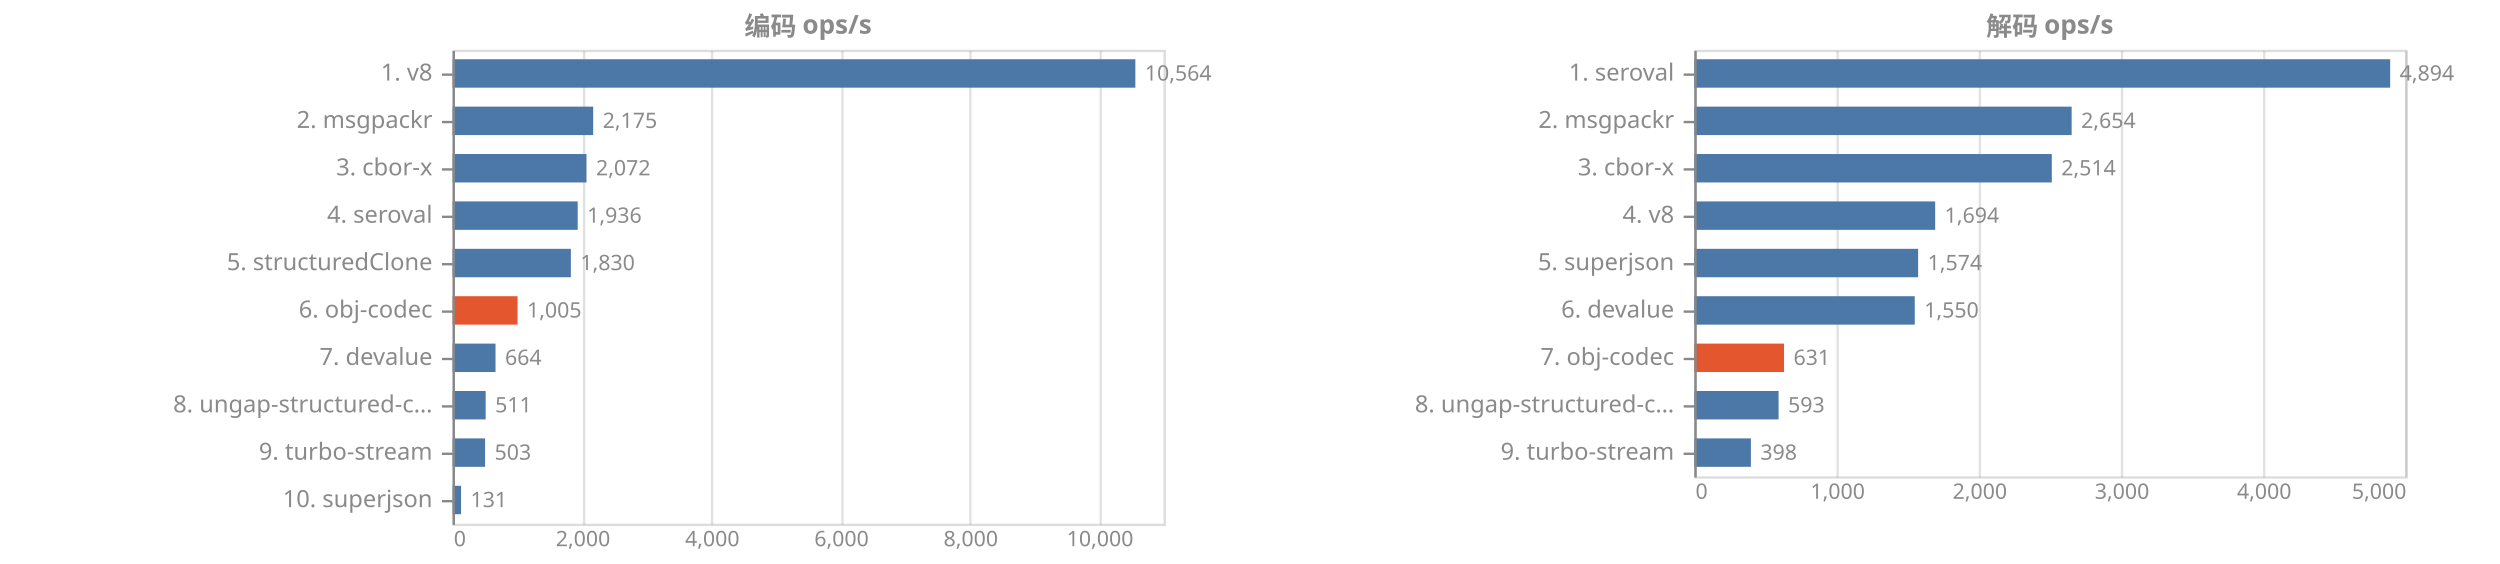
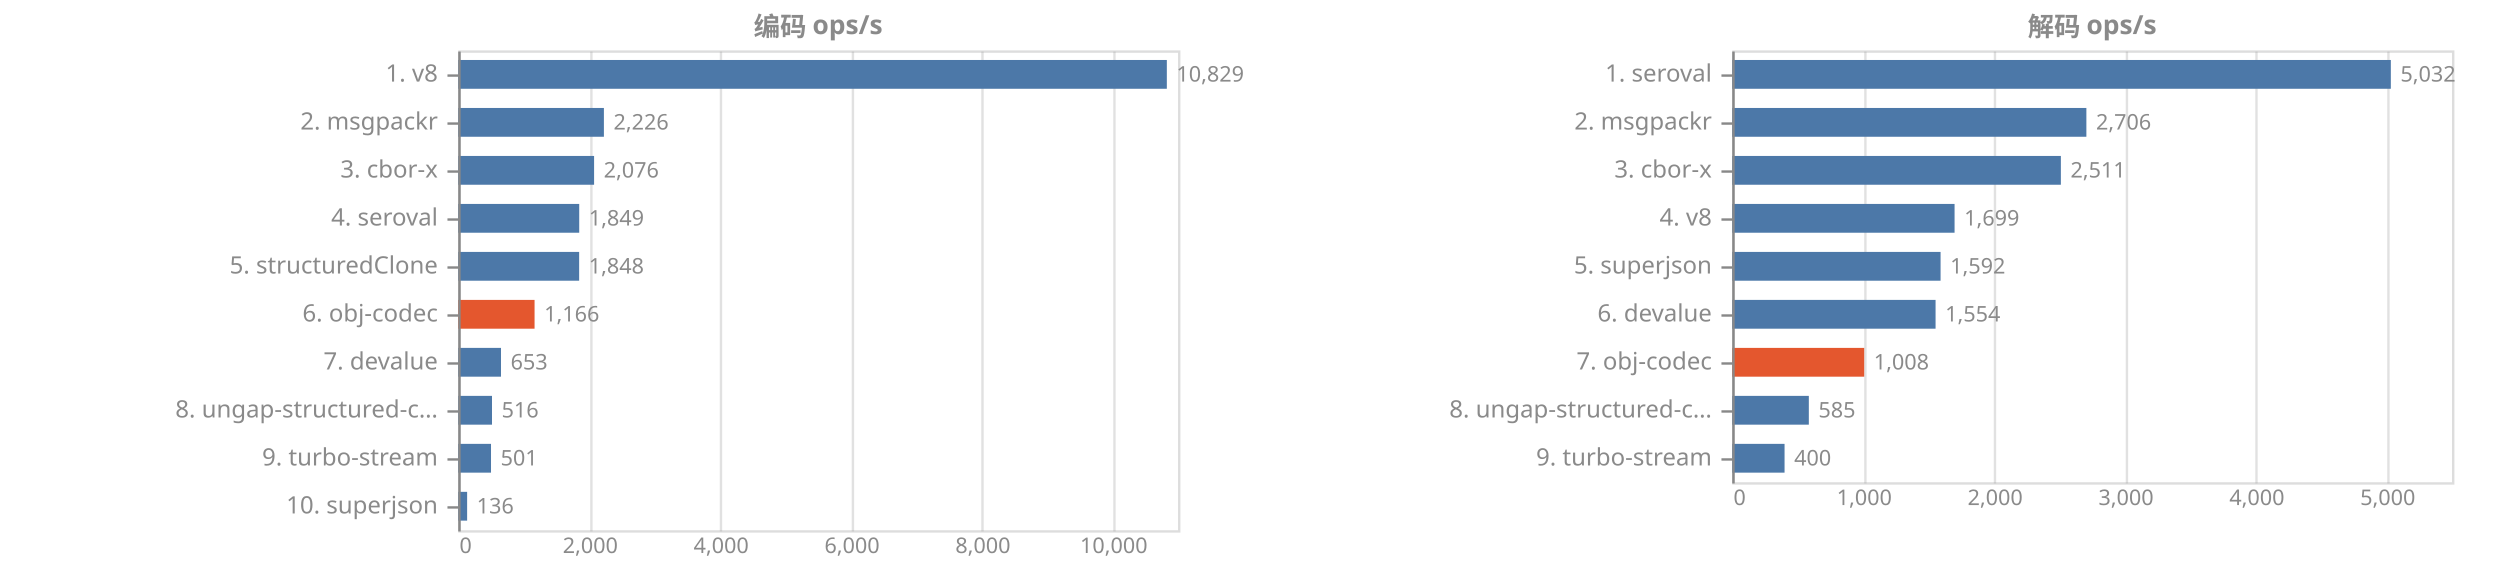
- <svg xmlns="http://www.w3.org/2000/svg" version="1.1" class="marks" width="1055" height="238" viewBox="0 0 1055 238">
+ <svg xmlns="http://www.w3.org/2000/svg" version="1.1" class="marks" width="1042" height="238" viewBox="0 0 1042 238">
  <g fill="none" stroke-miterlimit="4" transform="translate(191,21)">
    <g class="mark-group role-frame root" role="graphics-object" aria-roledescription="group mark container">
      <g transform="translate(0,0)">
        <path class="background" aria-hidden="true" d="M0,0h0v0h0Z" />
        <g>
          <g class="mark-group role-scope concat_0_group" role="graphics-object" aria-roledescription="group mark container">
            <g transform="translate(0,0)">
              <path class="background" aria-hidden="true" d="M0.5,0.5h300v200h-300Z" stroke="#ddd" />
              <g>
                <g class="mark-group role-axis" aria-hidden="true">
                  <g transform="translate(0.5,200.5)">
                    <path class="background" aria-hidden="true" d="M0,0h0v0h0Z" pointer-events="none" />
                    <g>
                      <g class="mark-rule role-axis-grid" pointer-events="none">
                        <line transform="translate(0,0)" x2="0" y2="-200" stroke="#88888840" stroke-width="1" opacity="1" />
                        <line transform="translate(55,0)" x2="0" y2="-200" stroke="#88888840" stroke-width="1" opacity="1" />
                        <line transform="translate(109,0)" x2="0" y2="-200" stroke="#88888840" stroke-width="1" opacity="1" />
                        <line transform="translate(164,0)" x2="0" y2="-200" stroke="#88888840" stroke-width="1" opacity="1" />
                        <line transform="translate(218,0)" x2="0" y2="-200" stroke="#88888840" stroke-width="1" opacity="1" />
                        <line transform="translate(273,0)" x2="0" y2="-200" stroke="#88888840" stroke-width="1" opacity="1" />
                      </g>
                    </g>
                    <path class="foreground" aria-hidden="true" d="" pointer-events="none" display="none" />
                  </g>
                </g>
                <g class="mark-group role-axis" role="graphics-symbol" aria-roledescription="axis" aria-label="X-axis for a linear scale with values from 0 to 11,000">
                  <g transform="translate(0.5,200.5)">
                    <path class="background" aria-hidden="true" d="M0,0h0v0h0Z" pointer-events="none" />
                    <g>
                      <g class="mark-text role-axis-label" pointer-events="none">
                        <text text-anchor="start" transform="translate(0,9)" font-family="sans-serif" font-size="9px" fill="#8a8a8a" opacity="1">0</text>
                        <text text-anchor="middle" transform="translate(54.54545,9)" font-family="sans-serif" font-size="9px" fill="#8a8a8a" opacity="1">2,000</text>
                        <text text-anchor="middle" transform="translate(109.0909,9)" font-family="sans-serif" font-size="9px" fill="#8a8a8a" opacity="1">4,000</text>
                        <text text-anchor="middle" transform="translate(163.6364,9)" font-family="sans-serif" font-size="9px" fill="#8a8a8a" opacity="1">6,000</text>
                        <text text-anchor="middle" transform="translate(218.1818,9)" font-family="sans-serif" font-size="9px" fill="#8a8a8a" opacity="1">8,000</text>
                        <text text-anchor="middle" transform="translate(272.7273,9)" font-family="sans-serif" font-size="9px" fill="#8a8a8a" opacity="1">10,000</text>
                      </g>
                    </g>
                    <path class="foreground" aria-hidden="true" d="" pointer-events="none" display="none" />
                  </g>
                </g>
                <g class="mark-rect role-mark concat_0_layer_0_marks" role="graphics-object" aria-roledescription="rect mark container">
                  <path aria-label="label: 1. v8" role="graphics-symbol" aria-roledescription="rect mark" d="M0,0h0v20h0Z" fill="#e4572e" opacity="0" />
                  <path aria-label="label: 2. msgpackr" role="graphics-symbol" aria-roledescription="rect mark" d="M0,20h0v20h0Z" fill="#e4572e" opacity="0" />
                  <path aria-label="label: 3. cbor-x" role="graphics-symbol" aria-roledescription="rect mark" d="M0,40h0v20h0Z" fill="#e4572e" opacity="0" />
                  <path aria-label="label: 4. seroval" role="graphics-symbol" aria-roledescription="rect mark" d="M0,60h0v20h0Z" fill="#e4572e" opacity="0" />
                  <path aria-label="label: 5. structuredClone" role="graphics-symbol" aria-roledescription="rect mark" d="M0,80h0v20h0Z" fill="#e4572e" opacity="0" />
                  <path aria-label="label: 6. obj-codec" role="graphics-symbol" aria-roledescription="rect mark" d="M0,100h0v20h0Z" fill="#e4572e" opacity="0.13" />
                  <path aria-label="label: 7. devalue" role="graphics-symbol" aria-roledescription="rect mark" d="M0,120h0v20h0Z" fill="#e4572e" opacity="0" />
                  <path aria-label="label: 8. ungap-structured-clone" role="graphics-symbol" aria-roledescription="rect mark" d="M0,140h0v20h0Z" fill="#e4572e" opacity="0" />
                  <path aria-label="label: 9. turbo-stream" role="graphics-symbol" aria-roledescription="rect mark" d="M0,160h0v20h0Z" fill="#e4572e" opacity="0" />
                  <path aria-label="label: 10. superjson" role="graphics-symbol" aria-roledescription="rect mark" d="M0,180h0v20h0Z" fill="#e4572e" opacity="0" />
                </g>
                <g class="mark-rect role-mark concat_0_layer_1_marks" role="graphics-object" aria-roledescription="rect mark container">
-                   <path aria-label="value: 10,564; label: 1. v8" role="graphics-symbol" aria-roledescription="bar" d="M0,4h288.12v12h-288.12Z" fill="#4c78a8" />
-                   <path aria-label="value: 2,175; label: 2. msgpackr" role="graphics-symbol" aria-roledescription="bar" d="M0,24h59.325v12h-59.325Z" fill="#4c78a8" />
-                   <path aria-label="value: 2,072; label: 3. cbor-x" role="graphics-symbol" aria-roledescription="bar" d="M0,44h56.508v12h-56.508Z" fill="#4c78a8" />
-                   <path aria-label="value: 1,936; label: 4. seroval" role="graphics-symbol" aria-roledescription="bar" d="M0,64h52.795v12h-52.795Z" fill="#4c78a8" />
-                   <path aria-label="value: 1,830; label: 5. structuredClone" role="graphics-symbol" aria-roledescription="bar" d="M0,84h49.907v12h-49.907Z" fill="#4c78a8" />
-                   <path aria-label="value: 1,005; label: 6. obj-codec" role="graphics-symbol" aria-roledescription="bar" d="M0,104h27.409v12h-27.409Z" fill="#e4572e" />
-                   <path aria-label="value: 664; label: 7. devalue" role="graphics-symbol" aria-roledescription="bar" d="M0,124h18.105v12h-18.105Z" fill="#4c78a8" />
-                   <path aria-label="value: 511; label: 8. ungap-structured-clone" role="graphics-symbol" aria-roledescription="bar" d="M0,144h13.95v12h-13.95Z" fill="#4c78a8" />
-                   <path aria-label="value: 503; label: 9. turbo-stream" role="graphics-symbol" aria-roledescription="bar" d="M0,164h13.705v12h-13.705Z" fill="#4c78a8" />
-                   <path aria-label="value: 131; label: 10. superjson" role="graphics-symbol" aria-roledescription="bar" d="M0,184h3.565v12h-3.565Z" fill="#4c78a8" />
+                   <path aria-label="value: 10,829; label: 1. v8" role="graphics-symbol" aria-roledescription="bar" d="M0,4h295.338v12h-295.338Z" fill="#4c78a8" />
+                   <path aria-label="value: 2,226; label: 2. msgpackr" role="graphics-symbol" aria-roledescription="bar" d="M0,24h60.706v12h-60.706Z" fill="#4c78a8" />
+                   <path aria-label="value: 2,076; label: 3. cbor-x" role="graphics-symbol" aria-roledescription="bar" d="M0,44h56.616v12h-56.616Z" fill="#4c78a8" />
+                   <path aria-label="value: 1,849; label: 4. seroval" role="graphics-symbol" aria-roledescription="bar" d="M0,64h50.42v12h-50.42Z" fill="#4c78a8" />
+                   <path aria-label="value: 1,848; label: 5. structuredClone" role="graphics-symbol" aria-roledescription="bar" d="M0,84h50.389v12h-50.389Z" fill="#4c78a8" />
+                   <path aria-label="value: 1,166; label: 6. obj-codec" role="graphics-symbol" aria-roledescription="bar" d="M0,104h31.805v12h-31.805Z" fill="#e4572e" />
+                   <path aria-label="value: 653; label: 7. devalue" role="graphics-symbol" aria-roledescription="bar" d="M0,124h17.814v12h-17.814Z" fill="#4c78a8" />
+                   <path aria-label="value: 516; label: 8. ungap-structured-clone" role="graphics-symbol" aria-roledescription="bar" d="M0,144h14.065v12h-14.065Z" fill="#4c78a8" />
+                   <path aria-label="value: 501; label: 9. turbo-stream" role="graphics-symbol" aria-roledescription="bar" d="M0,164h13.652v12h-13.652Z" fill="#4c78a8" />
+                   <path aria-label="value: 136; label: 10. superjson" role="graphics-symbol" aria-roledescription="bar" d="M0,184h3.699v12h-3.699Z" fill="#4c78a8" />
                </g>
                <g class="mark-text role-mark concat_0_layer_2_marks" role="graphics-object" aria-roledescription="text mark container">
-                   <text aria-label="value: 10564.4028208; label: 1. v8" role="graphics-symbol" aria-roledescription="text mark" text-anchor="start" transform="translate(292.1201,13)" font-family="sans-serif" font-size="9px" fill="#8a8a8a">10,564</text>
-                   <text aria-label="value: 2175.23226482; label: 2. msgpackr" role="graphics-symbol" aria-roledescription="text mark" text-anchor="start" transform="translate(63.32452,33)" font-family="sans-serif" font-size="9px" fill="#8a8a8a">2,175</text>
-                   <text aria-label="value: 2071.95943103; label: 3. cbor-x" role="graphics-symbol" aria-roledescription="text mark" text-anchor="start" transform="translate(60.50798,53)" font-family="sans-serif" font-size="9px" fill="#8a8a8a">2,072</text>
-                   <text aria-label="value: 1935.80231587; label: 4. seroval" role="graphics-symbol" aria-roledescription="text mark" text-anchor="start" transform="translate(56.79461,73)" font-family="sans-serif" font-size="9px" fill="#8a8a8a">1,936</text>
-                   <text aria-label="value: 1829.92080738; label: 5. structuredClone" role="graphics-symbol" aria-roledescription="text mark" text-anchor="start" transform="translate(53.90693,93)" font-family="sans-serif" font-size="9px" fill="#8a8a8a">1,830</text>
-                   <text aria-label="value: 1005.00135735; label: 6. obj-codec" role="graphics-symbol" aria-roledescription="text mark" text-anchor="start" transform="translate(31.40913,113)" font-family="sans-serif" font-size="9px" fill="#8a8a8a">1,005</text>
-                   <text aria-label="value: 663.847121319; label: 7. devalue" role="graphics-symbol" aria-roledescription="text mark" text-anchor="start" transform="translate(22.10492,133)" font-family="sans-serif" font-size="9px" fill="#8a8a8a">664</text>
-                   <text aria-label="value: 511.48394339; label: 8. ungap-structured-clone" role="graphics-symbol" aria-roledescription="text mark" text-anchor="start" transform="translate(17.94956,153)" font-family="sans-serif" font-size="9px" fill="#8a8a8a">511</text>
-                   <text aria-label="value: 502.518545178; label: 9. turbo-stream" role="graphics-symbol" aria-roledescription="text mark" text-anchor="start" transform="translate(17.70505,173)" font-family="sans-serif" font-size="9px" fill="#8a8a8a">503</text>
-                   <text aria-label="value: 130.716461082; label: 10. superjson" role="graphics-symbol" aria-roledescription="text mark" text-anchor="start" transform="translate(7.564994,193)" font-family="sans-serif" font-size="9px" fill="#8a8a8a">131</text>
+                   <text aria-label="value: 10829.0477417; label: 1. v8" role="graphics-symbol" aria-roledescription="text mark" text-anchor="start" transform="translate(299.3377,13)" font-family="sans-serif" font-size="9px" fill="#8a8a8a">10,829</text>
+                   <text aria-label="value: 2225.90460463; label: 2. msgpackr" role="graphics-symbol" aria-roledescription="text mark" text-anchor="start" transform="translate(64.70649,33)" font-family="sans-serif" font-size="9px" fill="#8a8a8a">2,226</text>
+                   <text aria-label="value: 2075.90199252; label: 3. cbor-x" role="graphics-symbol" aria-roledescription="text mark" text-anchor="start" transform="translate(60.61551,53)" font-family="sans-serif" font-size="9px" fill="#8a8a8a">2,076</text>
+                   <text aria-label="value: 1848.72540446; label: 4. seroval" role="graphics-symbol" aria-roledescription="text mark" text-anchor="start" transform="translate(54.41978,73)" font-family="sans-serif" font-size="9px" fill="#8a8a8a">1,849</text>
+                   <text aria-label="value: 1847.58059461; label: 5. structuredClone" role="graphics-symbol" aria-roledescription="text mark" text-anchor="start" transform="translate(54.38856,93)" font-family="sans-serif" font-size="9px" fill="#8a8a8a">1,848</text>
+                   <text aria-label="value: 1166.18184786; label: 6. obj-codec" role="graphics-symbol" aria-roledescription="text mark" text-anchor="start" transform="translate(35.80496,113)" font-family="sans-serif" font-size="9px" fill="#8a8a8a">1,166</text>
+                   <text aria-label="value: 653.186485435; label: 7. devalue" role="graphics-symbol" aria-roledescription="text mark" text-anchor="start" transform="translate(21.81418,133)" font-family="sans-serif" font-size="9px" fill="#8a8a8a">653</text>
+                   <text aria-label="value: 515.725381297; label: 8. ungap-structured-clone" role="graphics-symbol" aria-roledescription="text mark" text-anchor="start" transform="translate(18.06524,153)" font-family="sans-serif" font-size="9px" fill="#8a8a8a">516</text>
+                   <text aria-label="value: 500.576063729; label: 9. turbo-stream" role="graphics-symbol" aria-roledescription="text mark" text-anchor="start" transform="translate(17.65207,173)" font-family="sans-serif" font-size="9px" fill="#8a8a8a">501</text>
+                   <text aria-label="value: 135.638061691; label: 10. superjson" role="graphics-symbol" aria-roledescription="text mark" text-anchor="start" transform="translate(7.69922,193)" font-family="sans-serif" font-size="9px" fill="#8a8a8a">136</text>
                </g>
                <g class="mark-group role-title">
                  <g transform="translate(150,-15)">
                    <path class="background" aria-hidden="true" d="M0,0h0v0h0Z" pointer-events="none" />
                    <g>
                      <g class="mark-text role-title-text" role="graphics-symbol" aria-roledescription="title" aria-label="Title text '编码 ops/s'" pointer-events="none">
                        <text text-anchor="middle" transform="translate(0,9)" font-family="sans-serif" font-size="11px" font-weight="bold" fill="#8a8a8a" opacity="1">编码 ops/s</text>
                      </g>
                    </g>
                    <path class="foreground" aria-hidden="true" d="" pointer-events="none" display="none" />
                  </g>
                </g>
                <g class="mark-group role-axis" role="graphics-symbol" aria-roledescription="axis" aria-label="Y-axis for a discrete scale with 10 values: 1. v8, 2. msgpackr, 3. cbor-x, 4. seroval, 5. structuredClone, ending with 10. superjson">
                  <g transform="translate(0.5,0.5)">
                    <path class="background" aria-hidden="true" d="M0,0h0v0h0Z" pointer-events="none" />
                    <g>
                      <g class="mark-rule role-axis-tick" pointer-events="none">
                        <line transform="translate(0,10)" x2="-5" y2="0" stroke="#888" stroke-width="1" opacity="1" />
                        <line transform="translate(0,30)" x2="-5" y2="0" stroke="#888" stroke-width="1" opacity="1" />
                        <line transform="translate(0,50)" x2="-5" y2="0" stroke="#888" stroke-width="1" opacity="1" />
                        <line transform="translate(0,70)" x2="-5" y2="0" stroke="#888" stroke-width="1" opacity="1" />
                        <line transform="translate(0,90)" x2="-5" y2="0" stroke="#888" stroke-width="1" opacity="1" />
                        <line transform="translate(0,110)" x2="-5" y2="0" stroke="#888" stroke-width="1" opacity="1" />
                        <line transform="translate(0,130)" x2="-5" y2="0" stroke="#888" stroke-width="1" opacity="1" />
                        <line transform="translate(0,150)" x2="-5" y2="0" stroke="#888" stroke-width="1" opacity="1" />
                        <line transform="translate(0,170)" x2="-5" y2="0" stroke="#888" stroke-width="1" opacity="1" />
                        <line transform="translate(0,190)" x2="-5" y2="0" stroke="#888" stroke-width="1" opacity="1" />
                      </g>
                      <g class="mark-text role-axis-label" pointer-events="none">
                        <text text-anchor="end" transform="translate(-9,12.5)" font-family="sans-serif" font-size="10px" fill="#8a8a8a" opacity="1">1. v8</text>
                        <text text-anchor="end" transform="translate(-9,32.5)" font-family="sans-serif" font-size="10px" fill="#8a8a8a" opacity="1">2. msgpackr</text>
                        <text text-anchor="end" transform="translate(-9,52.5)" font-family="sans-serif" font-size="10px" fill="#8a8a8a" opacity="1">3. cbor-x</text>
                        <text text-anchor="end" transform="translate(-9,72.5)" font-family="sans-serif" font-size="10px" fill="#8a8a8a" opacity="1">4. seroval</text>
                        <text text-anchor="end" transform="translate(-9,92.5)" font-family="sans-serif" font-size="10px" fill="#8a8a8a" opacity="1">5. structuredClone</text>
                        <text text-anchor="end" transform="translate(-9,112.5)" font-family="sans-serif" font-size="10px" fill="#8a8a8a" opacity="1">6. obj-codec</text>
                        <text text-anchor="end" transform="translate(-9,132.5)" font-family="sans-serif" font-size="10px" fill="#8a8a8a" opacity="1">7. devalue</text>
                        <text text-anchor="end" transform="translate(-9,152.5)" font-family="sans-serif" font-size="10px" fill="#8a8a8a" opacity="1">8. ungap-structured-c…</text>
                        <text text-anchor="end" transform="translate(-9,172.5)" font-family="sans-serif" font-size="10px" fill="#8a8a8a" opacity="1">9. turbo-stream</text>
                        <text text-anchor="end" transform="translate(-9,192.5)" font-family="sans-serif" font-size="10px" fill="#8a8a8a" opacity="1">10. superjson</text>
                      </g>
                      <g class="mark-rule role-axis-domain" pointer-events="none">
                        <line transform="translate(0,0)" x2="0" y2="200" stroke="#888" stroke-width="1" opacity="1" />
                      </g>
                    </g>
                    <path class="foreground" aria-hidden="true" d="" pointer-events="none" display="none" />
                  </g>
                </g>
              </g>
              <path class="foreground" aria-hidden="true" d="" display="none" />
            </g>
          </g>
          <g class="mark-group role-scope concat_1_group" role="graphics-object" aria-roledescription="group mark container">
-             <g transform="translate(524,0)">
+             <g transform="translate(531,0)">
              <path class="background" aria-hidden="true" d="M0.5,0.5h300v180h-300Z" stroke="#ddd" />
              <g>
                <g class="mark-group role-axis" aria-hidden="true">
                  <g transform="translate(0.5,180.5)">
                    <path class="background" aria-hidden="true" d="M0,0h0v0h0Z" pointer-events="none" />
                    <g>
                      <g class="mark-rule role-axis-grid" pointer-events="none">
                        <line transform="translate(0,0)" x2="0" y2="-180" stroke="#88888840" stroke-width="1" opacity="1" />
-                         <line transform="translate(60,0)" x2="0" y2="-180" stroke="#88888840" stroke-width="1" opacity="1" />
-                         <line transform="translate(120,0)" x2="0" y2="-180" stroke="#88888840" stroke-width="1" opacity="1" />
-                         <line transform="translate(180,0)" x2="0" y2="-180" stroke="#88888840" stroke-width="1" opacity="1" />
-                         <line transform="translate(240,0)" x2="0" y2="-180" stroke="#88888840" stroke-width="1" opacity="1" />
-                         <line transform="translate(300,0)" x2="0" y2="-180" stroke="#88888840" stroke-width="1" opacity="1" />
-                       </g>
-                     </g>
-                     <path class="foreground" aria-hidden="true" d="" pointer-events="none" display="none" />
-                   </g>
-                 </g>
-                 <g class="mark-group role-axis" role="graphics-symbol" aria-roledescription="axis" aria-label="X-axis for a linear scale with values from 0 to 5,000">
+                         <line transform="translate(55,0)" x2="0" y2="-180" stroke="#88888840" stroke-width="1" opacity="1" />
+                         <line transform="translate(109,0)" x2="0" y2="-180" stroke="#88888840" stroke-width="1" opacity="1" />
+                         <line transform="translate(164,0)" x2="0" y2="-180" stroke="#88888840" stroke-width="1" opacity="1" />
+                         <line transform="translate(218,0)" x2="0" y2="-180" stroke="#88888840" stroke-width="1" opacity="1" />
+                         <line transform="translate(273,0)" x2="0" y2="-180" stroke="#88888840" stroke-width="1" opacity="1" />
+                       </g>
+                     </g>
+                     <path class="foreground" aria-hidden="true" d="" pointer-events="none" display="none" />
+                   </g>
+                 </g>
+                 <g class="mark-group role-axis" role="graphics-symbol" aria-roledescription="axis" aria-label="X-axis for a linear scale with values from 0 to 5,500">
                  <g transform="translate(0.5,180.5)">
                    <path class="background" aria-hidden="true" d="M0,0h0v0h0Z" pointer-events="none" />
                    <g>
                      <g class="mark-text role-axis-label" pointer-events="none">
                        <text text-anchor="start" transform="translate(0,9)" font-family="sans-serif" font-size="9px" fill="#8a8a8a" opacity="1">0</text>
-                         <text text-anchor="middle" transform="translate(60,9)" font-family="sans-serif" font-size="9px" fill="#8a8a8a" opacity="1">1,000</text>
-                         <text text-anchor="middle" transform="translate(120,9)" font-family="sans-serif" font-size="9px" fill="#8a8a8a" opacity="1">2,000</text>
-                         <text text-anchor="middle" transform="translate(180,9)" font-family="sans-serif" font-size="9px" fill="#8a8a8a" opacity="1">3,000</text>
-                         <text text-anchor="middle" transform="translate(240,9)" font-family="sans-serif" font-size="9px" fill="#8a8a8a" opacity="1">4,000</text>
-                         <text text-anchor="end" transform="translate(300,9)" font-family="sans-serif" font-size="9px" fill="#8a8a8a" opacity="1">5,000</text>
+                         <text text-anchor="middle" transform="translate(54.54545,9)" font-family="sans-serif" font-size="9px" fill="#8a8a8a" opacity="1">1,000</text>
+                         <text text-anchor="middle" transform="translate(109.0909,9)" font-family="sans-serif" font-size="9px" fill="#8a8a8a" opacity="1">2,000</text>
+                         <text text-anchor="middle" transform="translate(163.6364,9)" font-family="sans-serif" font-size="9px" fill="#8a8a8a" opacity="1">3,000</text>
+                         <text text-anchor="middle" transform="translate(218.1818,9)" font-family="sans-serif" font-size="9px" fill="#8a8a8a" opacity="1">4,000</text>
+                         <text text-anchor="middle" transform="translate(272.7273,9)" font-family="sans-serif" font-size="9px" fill="#8a8a8a" opacity="1">5,000</text>
                      </g>
                    </g>
                    <path class="foreground" aria-hidden="true" d="" pointer-events="none" display="none" />
                  </g>
                </g>
                <g class="mark-rect role-mark concat_1_layer_0_marks" role="graphics-object" aria-roledescription="rect mark container">
                  <path aria-label="label: 1. seroval" role="graphics-symbol" aria-roledescription="rect mark" d="M0,0h0v20h0Z" fill="#e4572e" opacity="0" />
                  <path aria-label="label: 2. msgpackr" role="graphics-symbol" aria-roledescription="rect mark" d="M0,20h0v20h0Z" fill="#e4572e" opacity="0" />
                  <path aria-label="label: 3. cbor-x" role="graphics-symbol" aria-roledescription="rect mark" d="M0,40h0v20h0Z" fill="#e4572e" opacity="0" />
                  <path aria-label="label: 4. v8" role="graphics-symbol" aria-roledescription="rect mark" d="M0,60h0v20h0Z" fill="#e4572e" opacity="0" />
                  <path aria-label="label: 5. superjson" role="graphics-symbol" aria-roledescription="rect mark" d="M0,80h0v20h0Z" fill="#e4572e" opacity="0" />
                  <path aria-label="label: 6. devalue" role="graphics-symbol" aria-roledescription="rect mark" d="M0,100h0v20h0Z" fill="#e4572e" opacity="0" />
                  <path aria-label="label: 7. obj-codec" role="graphics-symbol" aria-roledescription="rect mark" d="M0,120h0v20h0Z" fill="#e4572e" opacity="0.13" />
                  <path aria-label="label: 8. ungap-structured-clone" role="graphics-symbol" aria-roledescription="rect mark" d="M0,140h0v20h0Z" fill="#e4572e" opacity="0" />
                  <path aria-label="label: 9. turbo-stream" role="graphics-symbol" aria-roledescription="rect mark" d="M0,160h0v20h0Z" fill="#e4572e" opacity="0" />
                </g>
                <g class="mark-rect role-mark concat_1_layer_1_marks" role="graphics-object" aria-roledescription="rect mark container">
-                   <path aria-label="value: 4,894; label: 1. seroval" role="graphics-symbol" aria-roledescription="bar" d="M0,4h293.652v12h-293.652Z" fill="#4c78a8" />
-                   <path aria-label="value: 2,654; label: 2. msgpackr" role="graphics-symbol" aria-roledescription="bar" d="M0,24h159.238v12h-159.238Z" fill="#4c78a8" />
-                   <path aria-label="value: 2,514; label: 3. cbor-x" role="graphics-symbol" aria-roledescription="bar" d="M0,44h150.86v12h-150.86Z" fill="#4c78a8" />
-                   <path aria-label="value: 1,694; label: 4. v8" role="graphics-symbol" aria-roledescription="bar" d="M0,64h101.642v12h-101.642Z" fill="#4c78a8" />
-                   <path aria-label="value: 1,574; label: 5. superjson" role="graphics-symbol" aria-roledescription="bar" d="M0,84h94.447v12h-94.447Z" fill="#4c78a8" />
-                   <path aria-label="value: 1,550; label: 6. devalue" role="graphics-symbol" aria-roledescription="bar" d="M0,104h93.027v12h-93.027Z" fill="#4c78a8" />
-                   <path aria-label="value: 631; label: 7. obj-codec" role="graphics-symbol" aria-roledescription="bar" d="M0,124h37.86v12h-37.86Z" fill="#e4572e" />
-                   <path aria-label="value: 593; label: 8. ungap-structured-clone" role="graphics-symbol" aria-roledescription="bar" d="M0,144h35.558v12h-35.558Z" fill="#4c78a8" />
-                   <path aria-label="value: 398; label: 9. turbo-stream" role="graphics-symbol" aria-roledescription="bar" d="M0,164h23.872v12h-23.872Z" fill="#4c78a8" />
+                   <path aria-label="value: 5,032; label: 1. seroval" role="graphics-symbol" aria-roledescription="bar" d="M0,4h274.499v12h-274.499Z" fill="#4c78a8" />
+                   <path aria-label="value: 2,706; label: 2. msgpackr" role="graphics-symbol" aria-roledescription="bar" d="M0,24h147.603v12h-147.603Z" fill="#4c78a8" />
+                   <path aria-label="value: 2,511; label: 3. cbor-x" role="graphics-symbol" aria-roledescription="bar" d="M0,44h136.969v12h-136.969Z" fill="#4c78a8" />
+                   <path aria-label="value: 1,699; label: 4. v8" role="graphics-symbol" aria-roledescription="bar" d="M0,64h92.664v12h-92.664Z" fill="#4c78a8" />
+                   <path aria-label="value: 1,592; label: 5. superjson" role="graphics-symbol" aria-roledescription="bar" d="M0,84h86.831v12h-86.831Z" fill="#4c78a8" />
+                   <path aria-label="value: 1,554; label: 6. devalue" role="graphics-symbol" aria-roledescription="bar" d="M0,104h84.744v12h-84.744Z" fill="#4c78a8" />
+                   <path aria-label="value: 1,008; label: 7. obj-codec" role="graphics-symbol" aria-roledescription="bar" d="M0,124h55.001v12h-55.001Z" fill="#e4572e" />
+                   <path aria-label="value: 585; label: 8. ungap-structured-clone" role="graphics-symbol" aria-roledescription="bar" d="M0,144h31.92v12h-31.92Z" fill="#4c78a8" />
+                   <path aria-label="value: 400; label: 9. turbo-stream" role="graphics-symbol" aria-roledescription="bar" d="M0,164h21.803v12h-21.803Z" fill="#4c78a8" />
                </g>
                <g class="mark-text role-mark concat_1_layer_2_marks" role="graphics-object" aria-roledescription="text mark container">
-                   <text aria-label="value: 4894.19480561; label: 1. seroval" role="graphics-symbol" aria-roledescription="text mark" text-anchor="start" transform="translate(297.6517,13)" font-family="sans-serif" font-size="9px" fill="#8a8a8a">4,894</text>
-                   <text aria-label="value: 2653.96514123; label: 2. msgpackr" role="graphics-symbol" aria-roledescription="text mark" text-anchor="start" transform="translate(163.2379,33)" font-family="sans-serif" font-size="9px" fill="#8a8a8a">2,654</text>
-                   <text aria-label="value: 2514.33419325; label: 3. cbor-x" role="graphics-symbol" aria-roledescription="text mark" text-anchor="start" transform="translate(154.8601,53)" font-family="sans-serif" font-size="9px" fill="#8a8a8a">2,514</text>
-                   <text aria-label="value: 1694.03191438; label: 4. v8" role="graphics-symbol" aria-roledescription="text mark" text-anchor="start" transform="translate(105.6419,73)" font-family="sans-serif" font-size="9px" fill="#8a8a8a">1,694</text>
-                   <text aria-label="value: 1574.11603496; label: 5. superjson" role="graphics-symbol" aria-roledescription="text mark" text-anchor="start" transform="translate(98.44696,93)" font-family="sans-serif" font-size="9px" fill="#8a8a8a">1,574</text>
-                   <text aria-label="value: 1550.44964338; label: 6. devalue" role="graphics-symbol" aria-roledescription="text mark" text-anchor="start" transform="translate(97.02698,113)" font-family="sans-serif" font-size="9px" fill="#8a8a8a">1,550</text>
-                   <text aria-label="value: 631.006457616; label: 7. obj-codec" role="graphics-symbol" aria-roledescription="text mark" text-anchor="start" transform="translate(41.86039,133)" font-family="sans-serif" font-size="9px" fill="#8a8a8a">631</text>
-                   <text aria-label="value: 592.62531647; label: 8. ungap-structured-clone" role="graphics-symbol" aria-roledescription="text mark" text-anchor="start" transform="translate(39.55752,153)" font-family="sans-serif" font-size="9px" fill="#8a8a8a">593</text>
-                   <text aria-label="value: 397.870069943; label: 9. turbo-stream" role="graphics-symbol" aria-roledescription="text mark" text-anchor="start" transform="translate(27.8722,173)" font-family="sans-serif" font-size="9px" fill="#8a8a8a">398</text>
+                   <text aria-label="value: 5032.4787746; label: 1. seroval" role="graphics-symbol" aria-roledescription="text mark" text-anchor="start" transform="translate(278.4988,13)" font-family="sans-serif" font-size="9px" fill="#8a8a8a">5,032</text>
+                   <text aria-label="value: 2706.04906851; label: 2. msgpackr" role="graphics-symbol" aria-roledescription="text mark" text-anchor="start" transform="translate(151.6027,33)" font-family="sans-serif" font-size="9px" fill="#8a8a8a">2,706</text>
+                   <text aria-label="value: 2511.09071396; label: 3. cbor-x" role="graphics-symbol" aria-roledescription="text mark" text-anchor="start" transform="translate(140.9686,53)" font-family="sans-serif" font-size="9px" fill="#8a8a8a">2,511</text>
+                   <text aria-label="value: 1698.8470265; label: 4. v8" role="graphics-symbol" aria-roledescription="text mark" text-anchor="start" transform="translate(96.66438,73)" font-family="sans-serif" font-size="9px" fill="#8a8a8a">1,699</text>
+                   <text aria-label="value: 1591.8966095; label: 5. superjson" role="graphics-symbol" aria-roledescription="text mark" text-anchor="start" transform="translate(90.83072,93)" font-family="sans-serif" font-size="9px" fill="#8a8a8a">1,592</text>
+                   <text aria-label="value: 1553.644352; label: 6. devalue" role="graphics-symbol" aria-roledescription="text mark" text-anchor="start" transform="translate(88.74424,113)" font-family="sans-serif" font-size="9px" fill="#8a8a8a">1,554</text>
+                   <text aria-label="value: 1008.36070119; label: 7. obj-codec" role="graphics-symbol" aria-roledescription="text mark" text-anchor="start" transform="translate(59.00149,133)" font-family="sans-serif" font-size="9px" fill="#8a8a8a">1,008</text>
+                   <text aria-label="value: 585.205866706; label: 8. ungap-structured-clone" role="graphics-symbol" aria-roledescription="text mark" text-anchor="start" transform="translate(35.92032,153)" font-family="sans-serif" font-size="9px" fill="#8a8a8a">585</text>
+                   <text aria-label="value: 399.715893135; label: 9. turbo-stream" role="graphics-symbol" aria-roledescription="text mark" text-anchor="start" transform="translate(25.80269,173)" font-family="sans-serif" font-size="9px" fill="#8a8a8a">400</text>
                </g>
                <g class="mark-group role-title">
                  <g transform="translate(150,-15)">
                    <path class="background" aria-hidden="true" d="M0,0h0v0h0Z" pointer-events="none" />
                    <g>
                      <g class="mark-text role-title-text" role="graphics-symbol" aria-roledescription="title" aria-label="Title text '解码 ops/s'" pointer-events="none">
                        <text text-anchor="middle" transform="translate(0,9)" font-family="sans-serif" font-size="11px" font-weight="bold" fill="#8a8a8a" opacity="1">解码 ops/s</text>
                      </g>
                    </g>
                    <path class="foreground" aria-hidden="true" d="" pointer-events="none" display="none" />
                  </g>
                </g>
                <g class="mark-group role-axis" role="graphics-symbol" aria-roledescription="axis" aria-label="Y-axis for a discrete scale with 9 values: 1. seroval, 2. msgpackr, 3. cbor-x, 4. v8, 5. superjson, ending with 9. turbo-stream">
                  <g transform="translate(0.5,0.5)">
                    <path class="background" aria-hidden="true" d="M0,0h0v0h0Z" pointer-events="none" />
                    <g>
                      <g class="mark-rule role-axis-tick" pointer-events="none">
                        <line transform="translate(0,10)" x2="-5" y2="0" stroke="#888" stroke-width="1" opacity="1" />
                        <line transform="translate(0,30)" x2="-5" y2="0" stroke="#888" stroke-width="1" opacity="1" />
                        <line transform="translate(0,50)" x2="-5" y2="0" stroke="#888" stroke-width="1" opacity="1" />
                        <line transform="translate(0,70)" x2="-5" y2="0" stroke="#888" stroke-width="1" opacity="1" />
                        <line transform="translate(0,90)" x2="-5" y2="0" stroke="#888" stroke-width="1" opacity="1" />
                        <line transform="translate(0,110)" x2="-5" y2="0" stroke="#888" stroke-width="1" opacity="1" />
                        <line transform="translate(0,130)" x2="-5" y2="0" stroke="#888" stroke-width="1" opacity="1" />
                        <line transform="translate(0,150)" x2="-5" y2="0" stroke="#888" stroke-width="1" opacity="1" />
                        <line transform="translate(0,170)" x2="-5" y2="0" stroke="#888" stroke-width="1" opacity="1" />
                      </g>
                      <g class="mark-text role-axis-label" pointer-events="none">
                        <text text-anchor="end" transform="translate(-9,12.5)" font-family="sans-serif" font-size="10px" fill="#8a8a8a" opacity="1">1. seroval</text>
                        <text text-anchor="end" transform="translate(-9,32.5)" font-family="sans-serif" font-size="10px" fill="#8a8a8a" opacity="1">2. msgpackr</text>
                        <text text-anchor="end" transform="translate(-9,52.5)" font-family="sans-serif" font-size="10px" fill="#8a8a8a" opacity="1">3. cbor-x</text>
                        <text text-anchor="end" transform="translate(-9,72.5)" font-family="sans-serif" font-size="10px" fill="#8a8a8a" opacity="1">4. v8</text>
                        <text text-anchor="end" transform="translate(-9,92.5)" font-family="sans-serif" font-size="10px" fill="#8a8a8a" opacity="1">5. superjson</text>
                        <text text-anchor="end" transform="translate(-9,112.5)" font-family="sans-serif" font-size="10px" fill="#8a8a8a" opacity="1">6. devalue</text>
                        <text text-anchor="end" transform="translate(-9,132.5)" font-family="sans-serif" font-size="10px" fill="#8a8a8a" opacity="1">7. obj-codec</text>
                        <text text-anchor="end" transform="translate(-9,152.5)" font-family="sans-serif" font-size="10px" fill="#8a8a8a" opacity="1">8. ungap-structured-c…</text>
                        <text text-anchor="end" transform="translate(-9,172.5)" font-family="sans-serif" font-size="10px" fill="#8a8a8a" opacity="1">9. turbo-stream</text>
                      </g>
                      <g class="mark-rule role-axis-domain" pointer-events="none">
                        <line transform="translate(0,0)" x2="0" y2="180" stroke="#888" stroke-width="1" opacity="1" />
                      </g>
                    </g>
                    <path class="foreground" aria-hidden="true" d="" pointer-events="none" display="none" />
                  </g>
                </g>
              </g>
              <path class="foreground" aria-hidden="true" d="" display="none" />
            </g>
          </g>
        </g>
        <path class="foreground" aria-hidden="true" d="" display="none" />
      </g>
    </g>
  </g>
</svg>
